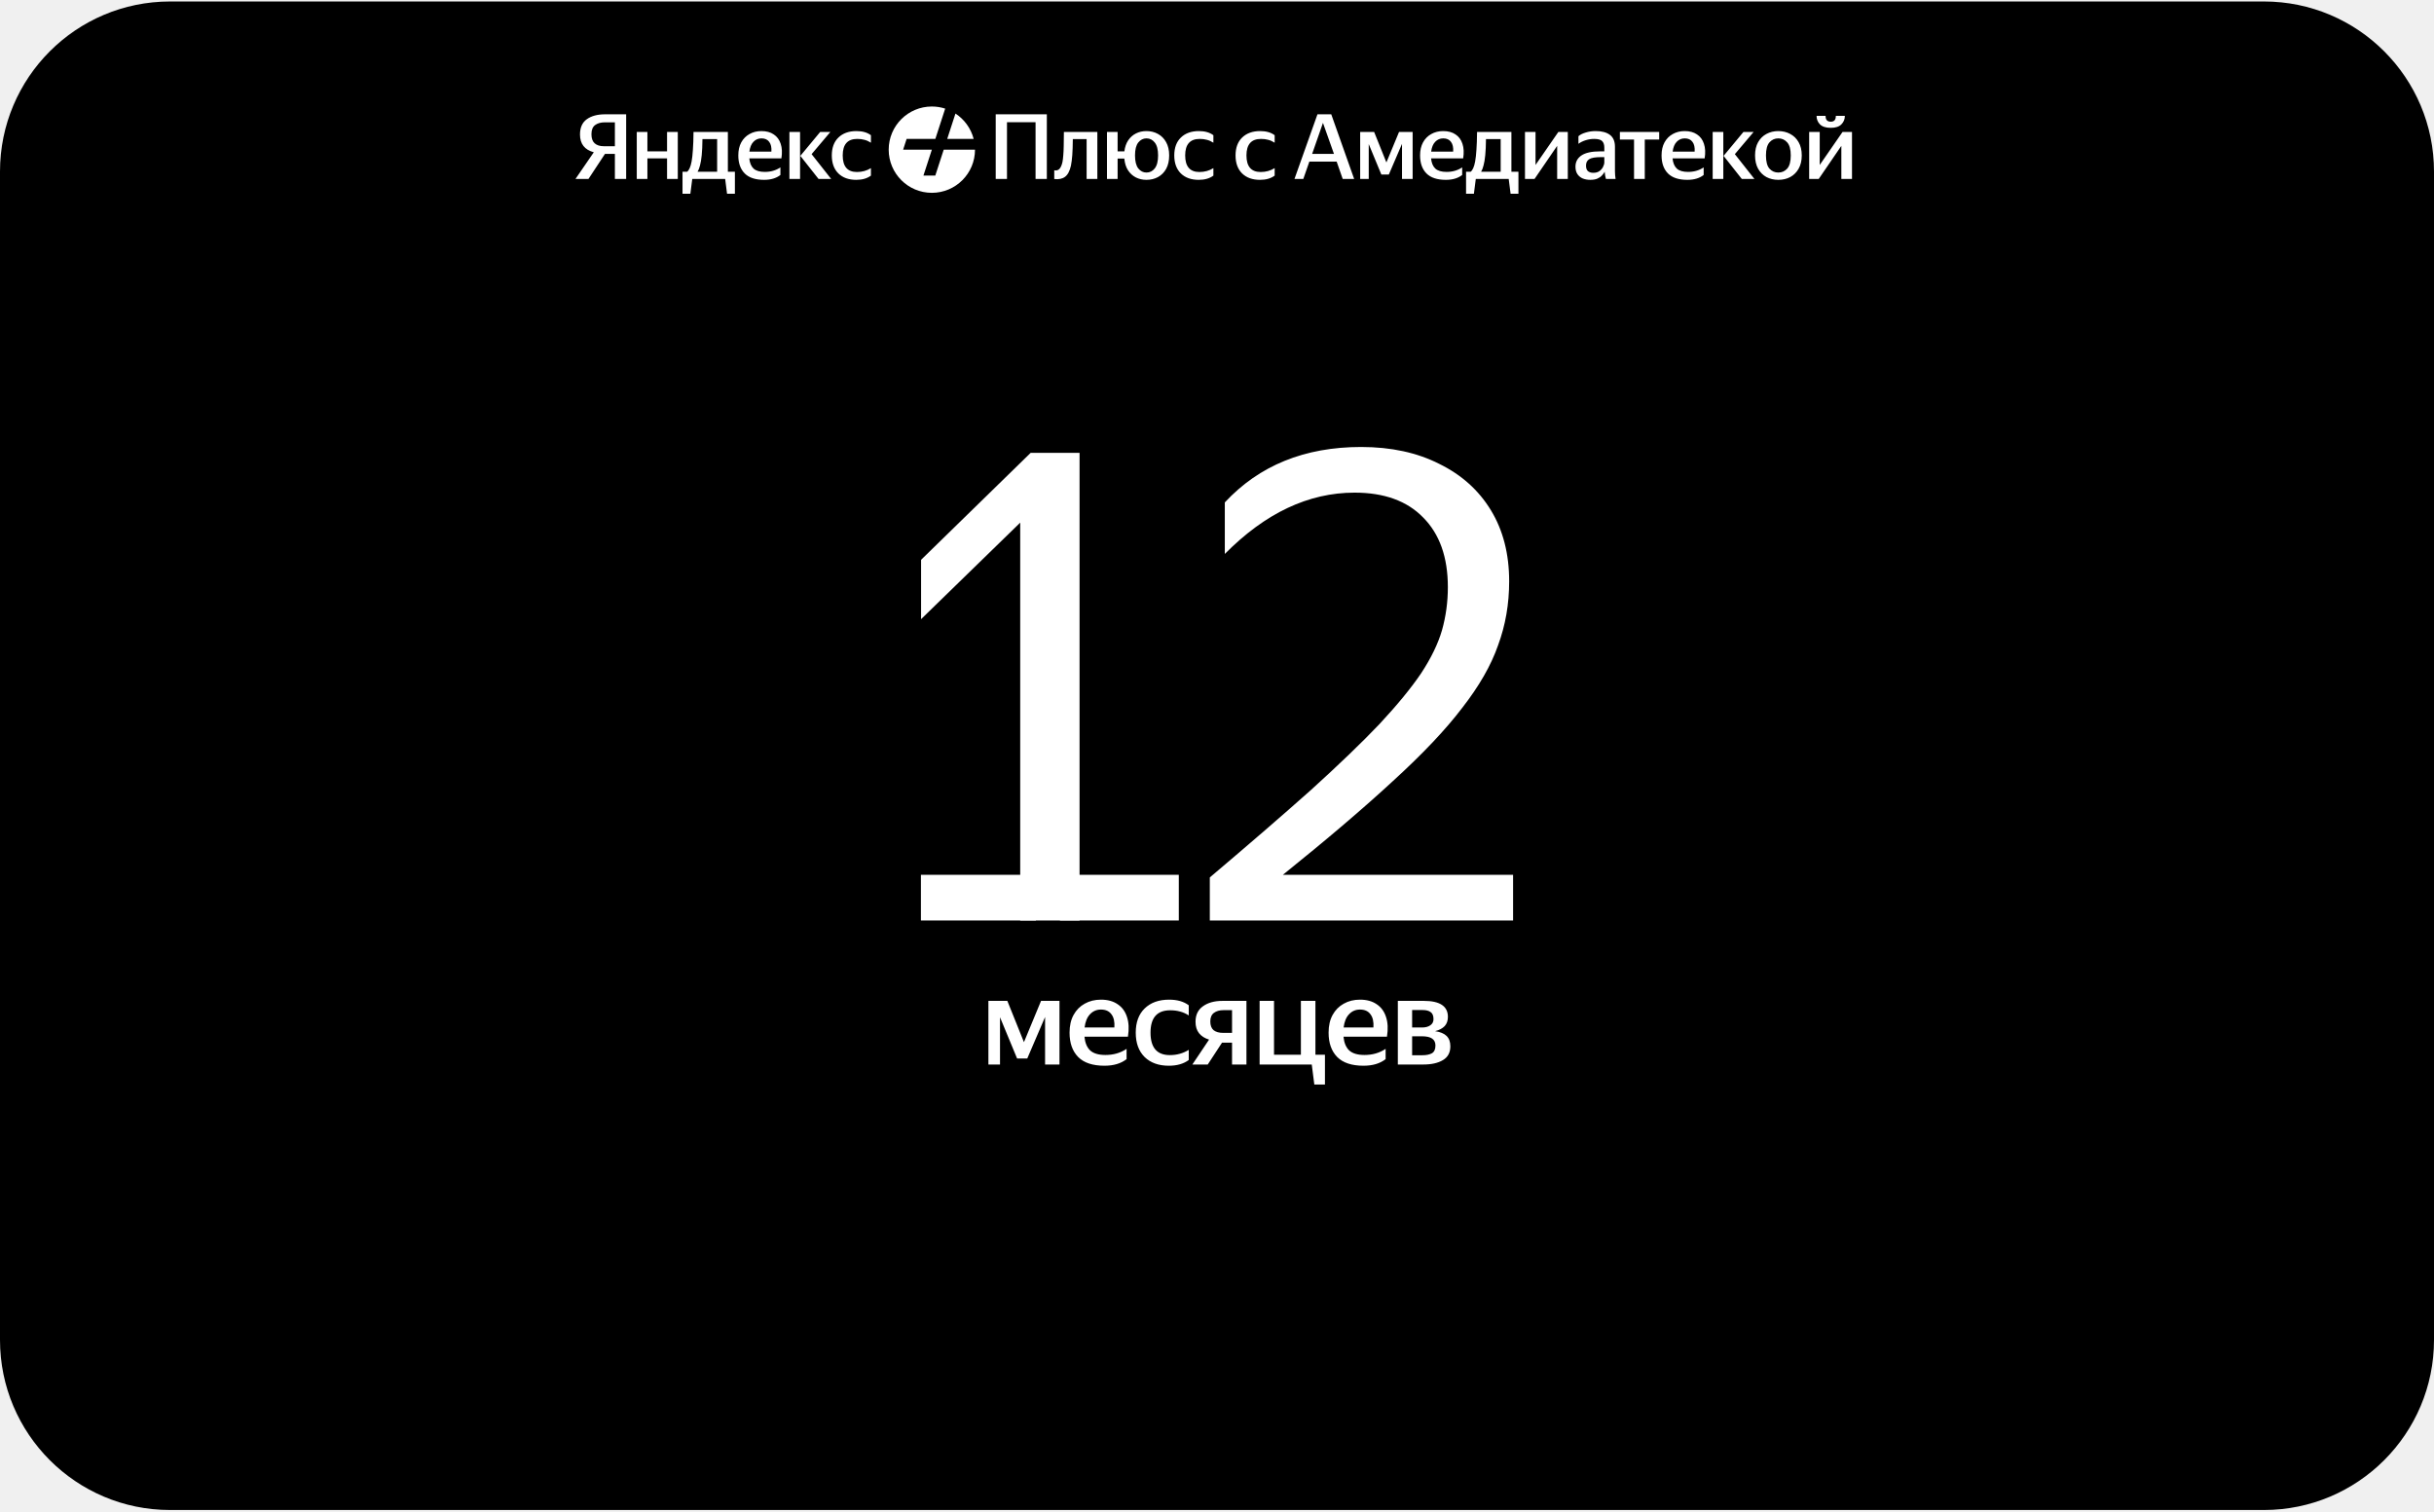
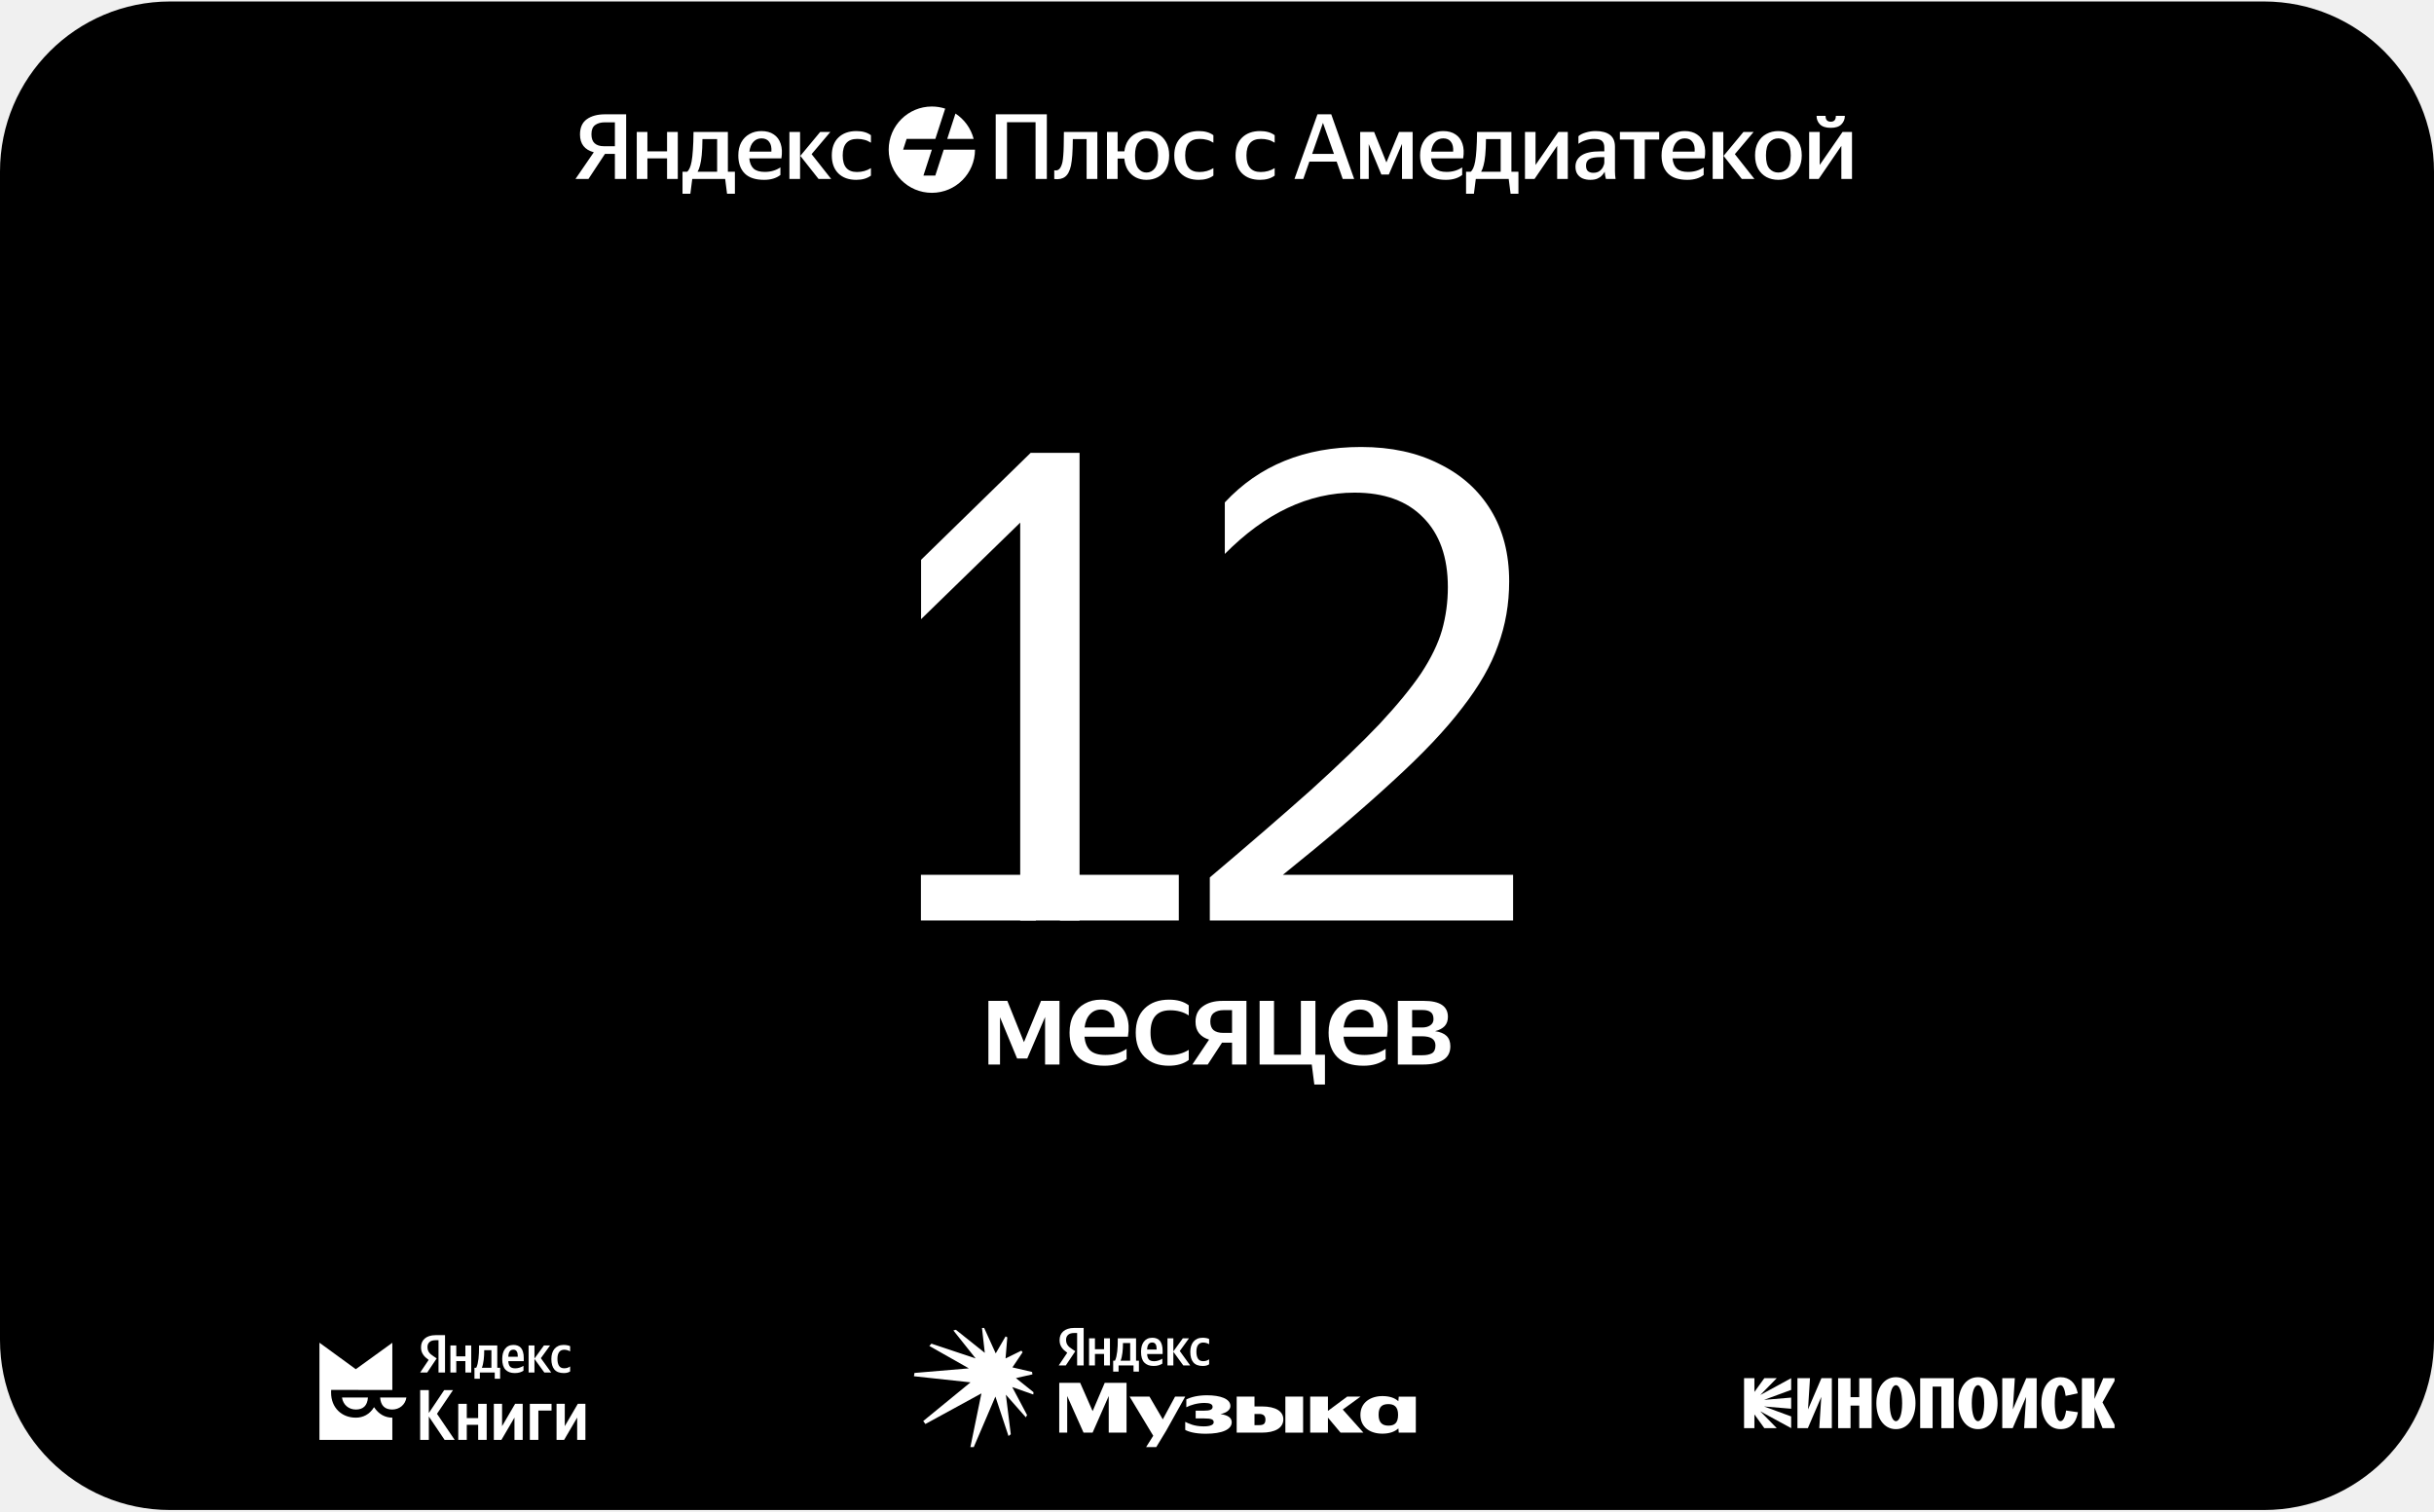
<svg xmlns="http://www.w3.org/2000/svg" width="343" height="213" viewBox="0 0 526 326" fill="none">
  <rect width="526" height="326" rx="36.76" fill="black" />
  <defs>
+     <clipPath id="clip1_1307_24271">
+       <rect width="80" height="19.5" fill="white" transform="translate(376.966 22.1274)" />
+     </clipPath>
    <clipPath id="clip0_1307_24271">
      <rect width="18.653" height="18.653" fill="white" transform="translate(192.052 290.347)" />
    </clipPath>
    <mask id="m-sign" maskUnits="userSpaceOnUse" x="100" y="280" width="330" height="40">
      <g>
        <path d="M124.367 306L128.322 300.233C126.335 299.701 125.341 298.421 125.341 296.395C125.341 294.902 125.828 293.804 126.802 293.103C127.789 292.388 129.114 292.031 130.777 292.031H135.316V306H132.881V300.584H130.738L127.172 306H124.367ZM130.484 298.928H132.881V293.765H130.718C129.848 293.765 129.147 293.96 128.614 294.35C128.082 294.739 127.815 295.402 127.815 296.337C127.815 297.233 128.049 297.889 128.517 298.305C128.984 298.72 129.64 298.928 130.484 298.928ZM139.907 295.85V300.038H144.154V295.85H146.472V306H144.154V301.558H139.907V306H137.608V295.85H139.907ZM149.191 309.195H147.496V304.441H148.49C148.697 304.286 148.879 304.032 149.035 303.682C149.204 303.331 149.347 302.837 149.464 302.201C149.581 301.565 149.672 300.733 149.737 299.707C149.814 298.668 149.86 297.382 149.873 295.85H157.296V304.441H158.815V309.195H157.12L156.711 306H149.6L149.191 309.195ZM154.977 297.389H151.802C151.789 298.779 151.737 299.935 151.646 300.857C151.555 301.766 151.431 302.506 151.276 303.078C151.133 303.649 150.957 304.104 150.75 304.441H154.977V297.389ZM165.124 306.195C163.254 306.195 161.857 305.734 160.935 304.812C160.013 303.876 159.552 302.578 159.552 300.915C159.552 299.811 159.766 298.87 160.195 298.09C160.624 297.311 161.214 296.714 161.968 296.298C162.721 295.869 163.585 295.655 164.559 295.655C165.624 295.655 166.507 295.895 167.208 296.376C167.923 296.843 168.423 297.519 168.709 298.402C169.007 299.285 169.059 300.337 168.864 301.558H161.929C162.02 302.532 162.325 303.266 162.845 303.76C163.377 304.24 164.189 304.48 165.28 304.48C166.553 304.48 167.676 304.156 168.65 303.506V305.143C167.754 305.844 166.579 306.195 165.124 306.195ZM164.559 297.233C163.871 297.233 163.293 297.48 162.825 297.973C162.357 298.454 162.065 299.162 161.948 300.097H166.702C166.767 299.188 166.611 298.486 166.234 297.993C165.871 297.486 165.312 297.233 164.559 297.233ZM170.598 295.85H172.897V306H170.598V295.85ZM179.618 306H176.891L172.956 301.013L177.242 295.85H179.443L175.391 300.642L179.618 306ZM185.037 306.195C183.413 306.195 182.127 305.734 181.179 304.812C180.231 303.876 179.757 302.578 179.757 300.915C179.757 299.266 180.231 297.98 181.179 297.058C182.14 296.123 183.439 295.655 185.076 295.655C186.375 295.655 187.42 295.954 188.212 296.551V298.168C187.745 297.869 187.277 297.662 186.81 297.545C186.342 297.415 185.823 297.35 185.251 297.35C183.16 297.35 182.114 298.538 182.114 300.915C182.114 303.305 183.141 304.5 185.193 304.5C186.31 304.5 187.316 304.221 188.212 303.662V305.279C187.394 305.89 186.336 306.195 185.037 306.195Z" fill="white" />
        <g clip-path="url(#clip0_1307_24271)">
          <g>
            <path d="M201.378 309C206.529 309 210.704 304.824 210.704 299.674C210.704 294.523 206.529 290.347 201.378 290.347C196.227 290.347 192.052 294.523 192.052 299.674C192.052 304.824 196.227 309 201.378 309Z" fill="black" />
          </g>
          <g>
            <g>
              <path d="M201.378 290.347C202.384 290.347 203.353 290.508 204.26 290.803L202.135 297.342H195.928L195.17 299.673H201.378L199.559 305.269H202.124L203.943 299.673H210.704C210.704 304.824 206.529 309 201.378 309C196.227 308.999 192.052 304.824 192.052 299.673C192.052 294.523 196.227 290.347 201.378 290.347ZM206.479 291.868C208.396 293.123 209.824 295.063 210.411 297.342H204.701L206.479 291.868Z" fill="white" />
            </g>
          </g>
        </g>
        <path d="M215.179 292.031H226.225V306H223.79V293.746H217.614V306H215.179V292.031ZM227.829 304.13C228.297 304.221 228.667 304.123 228.94 303.837C229.226 303.539 229.446 303.045 229.602 302.357C229.68 301.954 229.739 301.474 229.778 300.915C229.83 300.357 229.862 299.668 229.875 298.85C229.901 298.019 229.914 297.019 229.914 295.85H237.142V306H234.824V297.389H231.843C231.83 298.818 231.791 299.974 231.726 300.857C231.661 301.727 231.564 302.487 231.434 303.136C231.174 304.292 230.752 305.091 230.167 305.532C229.583 305.974 228.804 306.136 227.829 306.019V304.13ZM247.756 306.195C246.912 306.195 246.145 306.019 245.457 305.669C244.782 305.318 244.223 304.812 243.781 304.149C243.34 303.474 243.074 302.649 242.983 301.675L242.963 301.597H241.522V306H239.223V295.85H241.522V300.038H242.983C243.1 299.09 243.379 298.292 243.82 297.642C244.262 296.993 244.821 296.499 245.496 296.162C246.171 295.824 246.925 295.655 247.756 295.655C248.678 295.655 249.509 295.863 250.25 296.278C250.99 296.681 251.574 297.272 252.003 298.051C252.445 298.831 252.665 299.785 252.665 300.915C252.665 302.045 252.451 303.006 252.022 303.799C251.594 304.578 251.003 305.175 250.25 305.591C249.509 305.994 248.678 306.195 247.756 306.195ZM247.756 304.617C248.483 304.617 249.081 304.318 249.548 303.721C250.029 303.11 250.269 302.175 250.269 300.915C250.269 299.655 250.029 298.727 249.548 298.129C249.081 297.532 248.483 297.233 247.756 297.233C247.054 297.233 246.464 297.532 245.983 298.129C245.515 298.727 245.282 299.655 245.282 300.915C245.282 302.175 245.515 303.11 245.983 303.721C246.464 304.318 247.054 304.617 247.756 304.617ZM259.045 306.195C257.422 306.195 256.136 305.734 255.188 304.812C254.24 303.876 253.766 302.578 253.766 300.915C253.766 299.266 254.24 297.98 255.188 297.058C256.149 296.123 257.448 295.655 259.084 295.655C260.383 295.655 261.429 295.954 262.221 296.551V298.168C261.753 297.869 261.286 297.662 260.818 297.545C260.351 297.415 259.831 297.35 259.26 297.35C257.169 297.35 256.123 298.538 256.123 300.915C256.123 303.305 257.149 304.5 259.201 304.5C260.318 304.5 261.325 304.221 262.221 303.662V305.279C261.403 305.89 260.344 306.195 259.045 306.195ZM272.287 306.195C270.664 306.195 269.378 305.734 268.43 304.812C267.482 303.876 267.008 302.578 267.008 300.915C267.008 299.266 267.482 297.98 268.43 297.058C269.391 296.123 270.69 295.655 272.326 295.655C273.625 295.655 274.67 295.954 275.463 296.551V298.168C274.995 297.869 274.528 297.662 274.06 297.545C273.592 297.415 273.073 297.35 272.501 297.35C270.41 297.35 269.365 298.538 269.365 300.915C269.365 303.305 270.391 304.5 272.443 304.5C273.56 304.5 274.567 304.221 275.463 303.662V305.279C274.645 305.89 273.586 306.195 272.287 306.195ZM292.64 306H290.166L288.86 302.259H282.957L281.652 306H279.743L284.711 292.031H287.691L292.64 306ZM283.561 300.584H288.276L285.899 293.882L283.561 300.584ZM293.94 295.85H296.96L299.609 302.435L302.337 295.85H305.279V306H302.98V298.421L300.135 305.045H298.518L295.791 298.46V306H293.94V295.85ZM312.457 306.195C310.587 306.195 309.19 305.734 308.268 304.812C307.346 303.876 306.885 302.578 306.885 300.915C306.885 299.811 307.099 298.87 307.528 298.09C307.957 297.311 308.547 296.714 309.301 296.298C310.054 295.869 310.918 295.655 311.892 295.655C312.957 295.655 313.84 295.895 314.541 296.376C315.256 296.843 315.756 297.519 316.042 298.402C316.34 299.285 316.392 300.337 316.197 301.558H309.262C309.353 302.532 309.658 303.266 310.177 303.76C310.71 304.24 311.522 304.48 312.613 304.48C313.886 304.48 315.009 304.156 315.983 303.506V305.143C315.087 305.844 313.912 306.195 312.457 306.195ZM311.892 297.233C311.204 297.233 310.626 297.48 310.158 297.973C309.69 298.454 309.398 299.162 309.281 300.097H314.035C314.1 299.188 313.944 298.486 313.567 297.993C313.204 297.486 312.645 297.233 311.892 297.233ZM318.517 309.195H316.823V304.441H317.816C318.024 304.286 318.206 304.032 318.362 303.682C318.53 303.331 318.673 302.837 318.79 302.201C318.907 301.565 318.998 300.733 319.063 299.707C319.141 298.668 319.186 297.382 319.199 295.85H326.622V304.441H328.142V309.195H326.447L326.038 306H318.927L318.517 309.195ZM324.304 297.389H321.128C321.115 298.779 321.063 299.935 320.972 300.857C320.881 301.766 320.758 302.506 320.602 303.078C320.459 303.649 320.284 304.104 320.076 304.441H324.304V297.389ZM331.835 295.85V302.98L336.764 295.85H338.81V306H336.511V298.85L331.621 306H329.556V295.85H331.835ZM344.5 297.35C343.902 297.35 343.305 297.441 342.707 297.623C342.11 297.805 341.577 298.064 341.11 298.402V296.765C341.486 296.428 342.012 296.162 342.688 295.967C343.363 295.759 344.084 295.655 344.85 295.655C346.162 295.655 347.182 295.928 347.909 296.473C348.636 297.019 349 297.876 349 299.045V304.364C349 304.584 349.013 304.87 349.039 305.221C349.065 305.558 349.097 305.818 349.136 306H347.052C346.922 305.584 346.831 305.065 346.779 304.441C346.636 304.714 346.435 304.987 346.175 305.26C345.928 305.532 345.597 305.76 345.182 305.942C344.779 306.11 344.272 306.195 343.662 306.195C343.077 306.195 342.538 306.097 342.045 305.903C341.564 305.695 341.181 305.383 340.895 304.967C340.61 304.539 340.467 304 340.467 303.35C340.467 302.311 340.902 301.5 341.772 300.915C342.642 300.331 344 300.038 345.844 300.038H346.701V299.22C346.701 298.597 346.545 298.129 346.234 297.818C345.922 297.506 345.344 297.35 344.5 297.35ZM346.701 302.396V301.285H345.961C344.74 301.285 343.896 301.435 343.428 301.733C342.974 302.019 342.746 302.48 342.746 303.117C342.746 303.675 342.889 304.078 343.175 304.325C343.474 304.558 343.85 304.675 344.305 304.675C344.85 304.675 345.298 304.552 345.649 304.305C346 304.045 346.26 303.74 346.428 303.389C346.61 303.039 346.701 302.708 346.701 302.396ZM350.067 295.85H358.561V297.486H355.444V306H353.125V297.486H350.067V295.85ZM364.644 306.195C362.774 306.195 361.377 305.734 360.455 304.812C359.533 303.876 359.072 302.578 359.072 300.915C359.072 299.811 359.286 298.87 359.715 298.09C360.143 297.311 360.734 296.714 361.488 296.298C362.241 295.869 363.105 295.655 364.079 295.655C365.144 295.655 366.027 295.895 366.728 296.376C367.443 296.843 367.943 297.519 368.229 298.402C368.527 299.285 368.579 300.337 368.384 301.558H361.449C361.54 302.532 361.845 303.266 362.364 303.76C362.897 304.24 363.709 304.48 364.8 304.48C366.073 304.48 367.196 304.156 368.17 303.506V305.143C367.274 305.844 366.099 306.195 364.644 306.195ZM364.079 297.233C363.391 297.233 362.813 297.48 362.345 297.973C361.877 298.454 361.585 299.162 361.468 300.097H366.222C366.287 299.188 366.131 298.486 365.754 297.993C365.391 297.486 364.832 297.233 364.079 297.233ZM370.118 295.85H372.417V306H370.118V295.85ZM379.138 306H376.411L372.476 301.013L376.762 295.85H378.963L374.911 300.642L379.138 306ZM384.303 306.195C383.355 306.195 382.498 305.994 381.732 305.591C380.978 305.175 380.381 304.578 379.939 303.799C379.498 303.006 379.277 302.045 379.277 300.915C379.277 299.785 379.498 298.831 379.939 298.051C380.381 297.272 380.978 296.681 381.732 296.278C382.498 295.863 383.355 295.655 384.303 295.655C385.252 295.655 386.109 295.863 386.875 296.278C387.641 296.681 388.245 297.272 388.687 298.051C389.141 298.831 389.369 299.785 389.369 300.915C389.369 302.045 389.141 303.006 388.687 303.799C388.245 304.578 387.641 305.175 386.875 305.591C386.122 305.994 385.265 306.195 384.303 306.195ZM384.303 304.617C385.07 304.617 385.706 304.338 386.213 303.779C386.732 303.208 386.992 302.253 386.992 300.915C386.992 299.603 386.732 298.662 386.213 298.09C385.706 297.519 385.07 297.233 384.303 297.233C383.537 297.233 382.901 297.519 382.394 298.09C381.888 298.662 381.634 299.603 381.634 300.915C381.634 302.253 381.888 303.208 382.394 303.779C382.901 304.338 383.537 304.617 384.303 304.617ZM395.646 294.954C394.594 294.954 393.815 294.707 393.308 294.213C392.814 293.707 392.568 293.09 392.568 292.363H394.516C394.516 292.817 394.613 293.142 394.808 293.337C395.003 293.531 395.282 293.629 395.646 293.629C395.997 293.629 396.263 293.531 396.445 293.337C396.639 293.142 396.737 292.817 396.737 292.363H398.685C398.685 293.09 398.432 293.707 397.925 294.213C397.432 294.707 396.672 294.954 395.646 294.954ZM393.25 295.85V302.98L398.179 295.85H400.224V306H397.925V298.85L393.035 306H390.97V295.85H393.25Z" fill="white" />
      </g>
    </mask>
  </defs>
  <g>
    <g>
      <path d="M233.299 198.599H220.473V112.624L199.05 133.484V120.658L222.729 97.544H233.299V198.599Z" fill="white" />
    </g>
    <path d="M326.985 198.599H261.447V189.297C269.997 182.062 277.279 175.767 283.293 170.411C289.306 164.961 294.239 160.216 298.091 156.176C301.944 152.041 304.951 148.377 307.112 145.182C309.273 141.893 310.776 138.793 311.622 135.88C312.468 132.873 312.89 129.772 312.89 126.578C312.89 120.094 311.105 115.067 307.535 111.497C304.058 107.926 299.125 106.141 292.736 106.141C282.776 106.141 273.427 110.557 264.688 119.39V108.255C272.111 100.269 281.93 96.275 294.145 96.275C300.628 96.275 306.266 97.497 311.058 99.94C315.85 102.289 319.562 105.624 322.193 109.947C324.823 114.269 326.139 119.39 326.139 125.309C326.139 130.195 325.34 134.799 323.743 139.122C322.24 143.444 319.656 147.954 315.991 152.652C312.421 157.35 307.441 162.612 301.051 168.438C294.756 174.263 286.816 181.028 277.232 188.733H326.985V198.599Z" fill="white" />
    <rect x="199.015" y="188.73" width="24.842" height="9.871" fill="white" />
    <rect x="229.066" y="188.73" width="25.681" height="9.871" fill="white" />
  </g>
  <path d="M213.6 215.975H217.691L221.28 224.895L224.975 215.975H228.96V229.725H225.846V219.458L221.993 228.432H219.803L216.108 219.511V229.725H213.6V215.975ZM238.685 229.989C236.151 229.989 234.26 229.364 233.01 228.115C231.761 226.848 231.137 225.089 231.137 222.837C231.137 221.341 231.427 220.065 232.007 219.01C232.588 217.954 233.389 217.145 234.409 216.582C235.43 216.001 236.6 215.711 237.919 215.711C239.362 215.711 240.558 216.036 241.508 216.687C242.476 217.321 243.154 218.236 243.541 219.432C243.945 220.628 244.016 222.054 243.752 223.708H234.356C234.479 225.027 234.893 226.021 235.597 226.69C236.318 227.341 237.418 227.666 238.896 227.666C240.62 227.666 242.142 227.226 243.461 226.347V228.564C242.247 229.514 240.655 229.989 238.685 229.989ZM237.919 217.849C236.987 217.849 236.204 218.183 235.57 218.851C234.937 219.502 234.541 220.461 234.383 221.728H240.822C240.91 220.497 240.699 219.546 240.189 218.878C239.696 218.192 238.94 217.849 237.919 217.849ZM252.593 229.989C250.393 229.989 248.652 229.364 247.367 228.115C246.083 226.848 245.441 225.089 245.441 222.837C245.441 220.602 246.083 218.86 247.367 217.611C248.669 216.344 250.429 215.711 252.646 215.711C254.405 215.711 255.821 216.116 256.895 216.925V219.115C256.261 218.711 255.628 218.429 254.994 218.271C254.361 218.095 253.657 218.007 252.883 218.007C250.05 218.007 248.634 219.617 248.634 222.837C248.634 226.074 250.024 227.693 252.804 227.693C254.317 227.693 255.681 227.314 256.895 226.558V228.748C255.786 229.575 254.352 229.989 252.593 229.989ZM257.674 229.725L261.289 224.341C260.357 224.059 259.635 223.602 259.125 222.969C258.615 222.335 258.36 221.508 258.36 220.488C258.36 219.01 258.896 217.893 259.97 217.136C261.043 216.362 262.451 215.975 264.192 215.975H269.365V229.725H266.251V225.001H264.087L260.999 229.725H257.674ZM264.404 217.981C263.559 217.981 262.873 218.174 262.345 218.561C261.817 218.948 261.553 219.564 261.553 220.409C261.553 221.271 261.791 221.904 262.266 222.309C262.758 222.696 263.445 222.889 264.324 222.889H266.251V217.981H264.404ZM272.209 229.725V215.975H275.323V227.614H281.129V215.975H284.27V227.614H286.328V234.053H284.032L283.478 229.725H272.209ZM294.664 229.989C292.13 229.989 290.239 229.364 288.99 228.115C287.74 226.848 287.116 225.089 287.116 222.837C287.116 221.341 287.406 220.065 287.987 219.01C288.567 217.954 289.368 217.145 290.388 216.582C291.409 216.001 292.579 215.711 293.899 215.711C295.341 215.711 296.538 216.036 297.488 216.687C298.455 217.321 299.133 218.236 299.52 219.432C299.925 220.628 299.995 222.054 299.731 223.708H290.336C290.459 225.027 290.872 226.021 291.576 226.69C292.297 227.341 293.397 227.666 294.875 227.666C296.599 227.666 298.121 227.226 299.441 226.347V228.564C298.227 229.514 296.634 229.989 294.664 229.989ZM293.899 217.849C292.966 217.849 292.183 218.183 291.55 218.851C290.916 219.502 290.52 220.461 290.362 221.728H296.802C296.89 220.497 296.678 219.546 296.168 218.878C295.676 218.192 294.919 217.849 293.899 217.849ZM307.622 229.725H302.08V215.975H307.701C311.167 215.975 312.9 217.127 312.9 219.432C312.9 220.259 312.663 220.928 312.188 221.438C311.713 221.93 311.027 222.291 310.129 222.52C311.238 222.678 312.065 223.021 312.61 223.549C313.155 224.077 313.428 224.825 313.428 225.792C313.428 227.147 312.892 228.141 311.818 228.775C310.763 229.408 309.364 229.725 307.622 229.725ZM307.464 217.954H305.168V221.728H307.305C308.044 221.728 308.642 221.57 309.1 221.253C309.557 220.936 309.786 220.497 309.786 219.934C309.786 219.195 309.584 218.684 309.179 218.403C308.774 218.104 308.203 217.954 307.464 217.954ZM307.332 223.628H305.168V227.719H307.411C308.255 227.719 308.933 227.578 309.443 227.297C309.953 226.998 310.208 226.435 310.208 225.608C310.208 224.288 309.249 223.628 307.332 223.628Z" fill="white" />
+   <g transform="translate(0 267.65)">
+     <g>
+       <g>
+         <path d="M108.08 29.979H106.917V28.642H103.696V29.979H102.533V27.619H102.917C103.041 27.371 103.142 27.076 103.219 26.735C103.297 26.387 103.359 26.019 103.405 25.631C103.452 25.244 103.483 24.848 103.498 24.445C103.514 24.042 103.522 23.659 103.522 23.295V22.795H107.464V27.619H108.08V29.979ZM94.765 21.655H94.137C93.556 21.655 93.118 21.787 92.823 22.051C92.529 22.314 92.381 22.663 92.381 23.097C92.381 23.345 92.409 23.562 92.463 23.748C92.517 23.926 92.594 24.093 92.695 24.248C92.804 24.403 92.936 24.55 93.091 24.689C93.254 24.821 93.443 24.961 93.66 25.108L94.37 25.585L92.323 28.642H90.8L92.637 25.91C92.374 25.724 92.137 25.534 91.928 25.34C91.726 25.147 91.556 24.941 91.416 24.724C91.277 24.507 91.168 24.275 91.091 24.027C91.021 23.771 90.986 23.488 90.986 23.178C90.986 22.791 91.052 22.438 91.184 22.12C91.323 21.795 91.525 21.52 91.788 21.295C92.052 21.063 92.377 20.884 92.765 20.76C93.16 20.629 93.614 20.563 94.126 20.563H96.172V28.642H94.765V21.655ZM109.848 26.177C109.871 26.704 109.995 27.096 110.22 27.352C110.445 27.607 110.825 27.735 111.359 27.735C111.685 27.735 112.007 27.681 112.325 27.573C112.65 27.456 112.918 27.328 113.127 27.189V28.247C112.925 28.386 112.67 28.506 112.36 28.607C112.049 28.708 111.677 28.758 111.243 28.758C110.375 28.758 109.704 28.51 109.231 28.014C108.766 27.518 108.534 26.759 108.534 25.736C108.534 25.294 108.58 24.887 108.673 24.515C108.774 24.143 108.925 23.822 109.127 23.55C109.328 23.271 109.58 23.058 109.883 22.911C110.193 22.756 110.553 22.678 110.964 22.678C111.297 22.678 111.6 22.729 111.871 22.83C112.15 22.93 112.387 23.093 112.58 23.318C112.774 23.543 112.922 23.833 113.022 24.19C113.131 24.538 113.185 24.968 113.185 25.48V26.177H109.848ZM101.835 22.795V28.642H100.568V26.166H98.603V28.642H97.335V22.795H98.603V25.143H100.568V22.795H101.835ZM115.499 25.701V28.642H114.232V22.795H115.499V25.619L117.546 22.795H118.872L116.883 25.538L119.127 28.642H117.639L115.499 25.701ZM121.837 28.758C120.922 28.758 120.244 28.498 119.802 27.979C119.368 27.46 119.151 26.708 119.151 25.724C119.151 25.282 119.205 24.875 119.313 24.503C119.43 24.124 119.596 23.802 119.814 23.539C120.038 23.267 120.314 23.058 120.639 22.911C120.965 22.756 121.345 22.678 121.779 22.678C122.112 22.678 122.399 22.706 122.639 22.76C122.88 22.806 123.07 22.872 123.209 22.957V24.073C123.077 23.988 122.895 23.907 122.663 23.829C122.43 23.752 122.186 23.713 121.93 23.713C121.457 23.713 121.093 23.88 120.837 24.213C120.589 24.538 120.465 25.03 120.465 25.689C120.465 26.317 120.577 26.813 120.802 27.177C121.027 27.541 121.399 27.724 121.918 27.724C122.197 27.724 122.438 27.689 122.639 27.619C122.849 27.541 123.039 27.445 123.209 27.328V28.398C123.046 28.514 122.853 28.603 122.628 28.665C122.411 28.727 122.147 28.758 121.837 28.758ZM106.196 23.818H104.638V24.062C104.638 24.318 104.63 24.604 104.615 24.922C104.599 25.24 104.572 25.561 104.533 25.887C104.495 26.212 104.44 26.526 104.371 26.828C104.309 27.131 104.227 27.394 104.126 27.619H106.196V23.818ZM110.941 23.701C110.584 23.701 110.317 23.833 110.138 24.097C109.96 24.352 109.863 24.728 109.848 25.224H111.894V25.073C111.894 24.879 111.879 24.701 111.848 24.538C111.817 24.368 111.763 24.221 111.685 24.097C111.615 23.973 111.518 23.876 111.394 23.806C111.278 23.736 111.127 23.701 110.941 23.701Z" fill="white" />
+         <g>
+           <path d="M122.052 35.405V40.235L124.868 35.405H126.508V43.192H124.729V38.377L121.913 43.192H120.273V35.405H122.052Z" fill="white" />
+           <path d="M119.19 35.405V36.861H116.343V43.192H114.503V35.405H119.19Z" fill="white" />
+           <path d="M108.501 35.405V40.235L111.317 35.405H112.957V43.192H111.178V38.377L108.362 43.192H106.722V35.405H108.501Z" fill="white" />
+           <path d="M105.174 35.405V43.192H103.334V39.941H100.874V43.192H99.033V35.405H100.874V38.486H103.334V35.405H105.174Z" fill="white" />
+           <path d="M92.672 38.145V43.192H90.8V32.433H92.672V37.387L95.998 32.433H97.9L94.435 37.557L98.256 43.192H96.075L92.672 38.145Z" fill="white" />
+         </g>
+         <g>
+           <path fill-rule="evenodd" clip-rule="evenodd" d="M80.831 36.122C79.892 37.7 78.433 38.395 76.9 38.395C73.835 38.395 71.551 36.235 71.551 32.994V32.834C71.551 32.682 71.557 32.541 71.567 32.394L84.785 32.415V22.211L76.889 27.92L69.034 22.193V43.192H84.785V38.394C83.26 38.389 81.872 37.693 80.831 36.122Z" fill="white" />
+           <path fill-rule="evenodd" clip-rule="evenodd" d="M76.901 36.635C78.445 36.635 79.39 35.835 79.515 34.034H73.903C74.149 35.656 75.399 36.635 76.901 36.635Z" fill="white" />
+           <path fill-rule="evenodd" clip-rule="evenodd" d="M82.15 34.034H87.828C87.582 35.656 86.264 36.635 84.762 36.635C83.219 36.635 82.274 35.835 82.15 34.034Z" fill="white" />
+         </g>
+       </g>
+       <g>
+         <path d="M223.109 29.039L223.039 28.52L218.791 27.527L220.986 24.267L220.726 23.914L217.305 25.59L217.683 21.031L217.305 20.843L215.181 24.503L212.681 19H212.209L212.821 24.386L206.568 19.402L206.027 19.544L210.84 25.59L201.284 22.402L200.836 22.898L209.376 27.739L197.626 28.732L197.508 29.44L209.731 30.763L199.514 39.126L199.986 39.764L212.09 33.149L209.707 44.748H210.438L215.111 33.835L217.942 42.362L218.437 41.984L217.375 33.433L221.693 38.322L221.954 37.827L218.745 31.779L223.298 33.386L223.345 32.889L219.547 29.842L223.109 29.039Z" fill="white" />
+         <g>
+           <path d="M263.76 37.619C265.204 37.328 265.898 36.619 265.898 35.874C265.898 34.313 263.722 33.556 260.851 33.556C258.879 33.556 257.396 33.935 256.371 34.455V36.143C257.27 35.67 258.752 35.212 260.298 35.212C261.403 35.212 262.049 35.449 262.049 36.049C262.049 36.648 261.497 36.885 260.188 36.885H258.39V38.557H260.172C261.86 38.557 262.286 38.794 262.286 39.394C262.286 39.899 261.64 40.277 260.125 40.277C258.059 40.277 256.859 39.646 256.134 39.299V41.034C256.764 41.413 258.232 41.87 260.551 41.87C264.179 41.87 266.182 40.923 266.182 39.378C266.182 38.389 265.311 37.842 263.76 37.621V37.619Z" fill="white" />
+           <path d="M253.941 33.84L251.286 38.761L248.405 33.84H244.114L249.221 42.306L247.679 44.755H249.872L252.033 41.191L256.134 33.84H253.941Z" fill="white" />
+           <path d="M236.122 36.987L233.434 30.873H228.907V41.632H230.627V33.719L234.16 41.632H236.116L239.602 33.717V41.632H243.452V30.873H238.735L236.122 36.987Z" fill="white" />
+           <path d="M294.025 33.84H291.138L286.973 36.931V33.84H283.14V41.632H286.973V38.382L289.702 41.632H294.64L290.178 36.64L294.025 33.84Z" fill="white" />
+           <path d="M272.682 35.968H271.104V33.839H267.255V41.631H272.665C275.552 41.631 277.334 40.622 277.334 38.745C277.334 37.056 275.756 35.968 272.681 35.968H272.682ZM272.145 40.007H271.104V37.593H272.145C272.981 37.593 273.47 37.987 273.47 38.791C273.47 39.722 273.044 40.006 272.145 40.006V40.007Z" fill="white" />
+           <path d="M302.274 33.855L302.189 34.834C301.408 34.111 300.244 33.729 298.757 33.729C296.138 33.729 293.993 35.149 293.993 37.783C293.993 40.417 296.028 41.852 298.741 41.852C300.2 41.852 301.393 41.464 302.197 40.711L302.274 41.631H305.966V33.855H302.274ZM300.034 40.117C298.724 40.117 297.92 39.458 297.92 37.767C297.92 35.972 298.756 35.464 300.034 35.464C301.201 35.464 302.132 35.956 302.132 37.767C302.132 39.579 301.344 40.117 300.034 40.117Z" fill="white" />
+           <path d="M281.609 33.84H277.775V41.632H281.609V33.84Z" fill="white" />
+         </g>
+         <path d="M246.127 28.447H244.961V27.106H241.73V28.447H240.564V26.079H240.949C241.073 25.831 241.174 25.535 241.252 25.193C241.33 24.843 241.392 24.474 241.439 24.085C241.485 23.696 241.516 23.3 241.532 22.895C241.547 22.491 241.555 22.106 241.555 21.741V21.239H245.509V26.079H246.127V28.447ZM232.773 20.096H232.143C231.56 20.096 231.121 20.229 230.825 20.493C230.53 20.757 230.382 21.107 230.382 21.543C230.382 21.791 230.409 22.009 230.464 22.196C230.518 22.374 230.596 22.542 230.697 22.697C230.806 22.853 230.938 23 231.094 23.14C231.257 23.272 231.447 23.412 231.665 23.56L232.377 24.038L230.324 27.106H228.796L230.639 24.365C230.374 24.178 230.137 23.988 229.927 23.793C229.725 23.599 229.554 23.393 229.414 23.175C229.274 22.957 229.165 22.724 229.088 22.476C229.018 22.219 228.983 21.935 228.983 21.624C228.983 21.235 229.049 20.882 229.181 20.563C229.321 20.236 229.523 19.96 229.787 19.735C230.052 19.502 230.378 19.323 230.767 19.198C231.164 19.066 231.619 19 232.132 19H234.184V27.106H232.773V20.096ZM247.9 24.633C247.923 25.162 248.047 25.554 248.273 25.811C248.498 26.068 248.879 26.196 249.416 26.196C249.742 26.196 250.065 26.142 250.384 26.033C250.71 25.916 250.979 25.788 251.189 25.648V26.709C250.986 26.849 250.73 26.97 250.419 27.071C250.108 27.172 249.735 27.222 249.299 27.222C248.428 27.222 247.756 26.973 247.282 26.476C246.815 25.978 246.582 25.216 246.582 24.19C246.582 23.747 246.628 23.338 246.722 22.965C246.823 22.592 246.974 22.269 247.177 21.997C247.379 21.717 247.631 21.504 247.935 21.356C248.246 21.2 248.607 21.123 249.019 21.123C249.354 21.123 249.657 21.173 249.929 21.274C250.209 21.375 250.446 21.539 250.64 21.764C250.835 21.989 250.983 22.281 251.084 22.639C251.192 22.989 251.247 23.42 251.247 23.933V24.633H247.9ZM239.864 21.239V27.106H238.593V24.621H236.622V27.106H235.351V21.239H236.622V23.595H238.593V21.239H239.864ZM253.568 24.155V27.106H252.297V21.239H253.568V24.073L255.62 21.239H256.95L254.956 23.992L257.207 27.106H255.714L253.568 24.155ZM259.924 27.222C259.006 27.222 258.326 26.962 257.883 26.441C257.448 25.92 257.23 25.166 257.23 24.178C257.23 23.735 257.284 23.327 257.393 22.954C257.51 22.573 257.677 22.25 257.895 21.986C258.12 21.713 258.396 21.504 258.723 21.356C259.049 21.2 259.43 21.123 259.866 21.123C260.2 21.123 260.488 21.15 260.729 21.204C260.97 21.251 261.16 21.317 261.3 21.402V22.522C261.168 22.437 260.985 22.355 260.752 22.277C260.519 22.2 260.274 22.161 260.017 22.161C259.543 22.161 259.178 22.328 258.921 22.662C258.672 22.989 258.548 23.482 258.548 24.143C258.548 24.773 258.66 25.271 258.886 25.636C259.111 26.002 259.485 26.184 260.006 26.184C260.285 26.184 260.526 26.149 260.729 26.079C260.939 26.002 261.129 25.904 261.3 25.788V26.861C261.137 26.977 260.942 27.067 260.717 27.129C260.499 27.191 260.235 27.222 259.924 27.222ZM244.238 22.266H242.675V22.511C242.675 22.767 242.667 23.055 242.651 23.373C242.636 23.692 242.609 24.015 242.57 24.341C242.531 24.668 242.477 24.983 242.407 25.286C242.344 25.589 242.263 25.854 242.162 26.079H244.238V22.266ZM248.996 22.149C248.638 22.149 248.37 22.281 248.191 22.546C248.012 22.802 247.915 23.179 247.9 23.677H249.952V23.525C249.952 23.331 249.937 23.152 249.906 22.989C249.875 22.818 249.82 22.67 249.742 22.546C249.672 22.421 249.575 22.324 249.451 22.254C249.334 22.184 249.183 22.149 248.996 22.149Z" fill="white" />
+       </g>
+       <g clip-path="url(#clip1_1307_24271)">
+         <g>
+           <g>
+             <g>
+               <path d="M376.9 29.862H379.136V32.838L381.28 29.862H383.964L380.401 33.502L387.079 29.862V32.392L381.218 34.551L387.079 34.057V36.463L381.218 35.97L387.079 38.129V40.658L380.401 37.019L383.964 40.658H381.28L379.136 37.682V40.658H376.9V29.862Z" fill="white" />
+               <path d="M388.436 29.862H391.151L390.719 36.618L393.618 29.862H395.871V40.658H393.157L393.588 33.902L390.689 40.658H388.436V29.862Z" fill="white" />
+               <path d="M397.227 29.862H399.911V33.966H401.794V29.862H404.478V40.658H401.794V35.785H399.911V40.658H397.227V29.862Z" fill="white" />
+               <path d="M405.493 35.261C405.493 32.177 407.021 29.647 409.72 29.647C412.42 29.647 413.947 32.177 413.947 35.261C413.947 38.346 412.42 40.875 409.72 40.875C407.021 40.875 405.493 38.346 405.493 35.261ZM409.72 39.148C410.492 39.148 411.063 37.682 411.063 35.261C411.063 32.84 410.492 31.375 409.72 31.375C408.948 31.375 408.378 32.84 408.378 35.261C408.378 37.682 408.948 39.148 409.72 39.148Z" fill="white" />
+               <path d="M414.964 29.862H422.214V40.658H419.53V31.683H417.647V40.66H414.962V29.862H414.964Z" fill="white" />
+               <path d="M423.231 35.261C423.231 32.177 424.759 29.647 427.458 29.647C430.158 29.647 431.685 32.177 431.685 35.261C431.685 38.346 430.158 40.875 427.458 40.875C424.759 40.875 423.231 38.346 423.231 35.261ZM427.457 39.148C428.229 39.148 428.799 37.682 428.799 35.261C428.799 32.84 428.229 31.375 427.457 31.375C426.684 31.375 426.114 32.84 426.114 35.261C426.114 37.682 426.686 39.148 427.457 39.148Z" fill="white" />
+               <path d="M432.7 29.862H435.415L434.983 36.618L437.882 29.862H440.135V40.658H437.421L437.853 33.902L434.953 40.658H432.7V29.862Z" fill="white" />
+               <path d="M446.49 36.85L449.051 37.22L448.974 37.591C448.557 39.597 447.37 40.875 445.288 40.875C442.588 40.875 441.154 38.346 441.154 35.261C441.154 32.177 442.588 29.647 445.288 29.647C447.293 29.647 448.496 30.928 448.942 32.808L449.019 33.132L446.396 33.687C446.211 32.191 445.794 31.373 445.286 31.373C444.469 31.373 444.037 33.023 444.037 35.259C444.037 37.495 444.469 39.146 445.286 39.146C445.856 39.148 446.305 38.269 446.49 36.85Z" fill="white" />
+               <path d="M449.913 29.862H452.627V34.351L454.525 29.862H457.301L454.355 35.091L457.378 40.658H454.37L452.627 36.17V40.658H449.913V29.862Z" fill="white" />
+             </g>
+           </g>
+         </g>
+       </g>
+     </g>
+   </g>
  <g transform="translate(0 -267.65)">
    <rect x="100" y="280" width="330" height="40" fill="white" mask="url(#m-sign)" />
  </g>
</svg>
